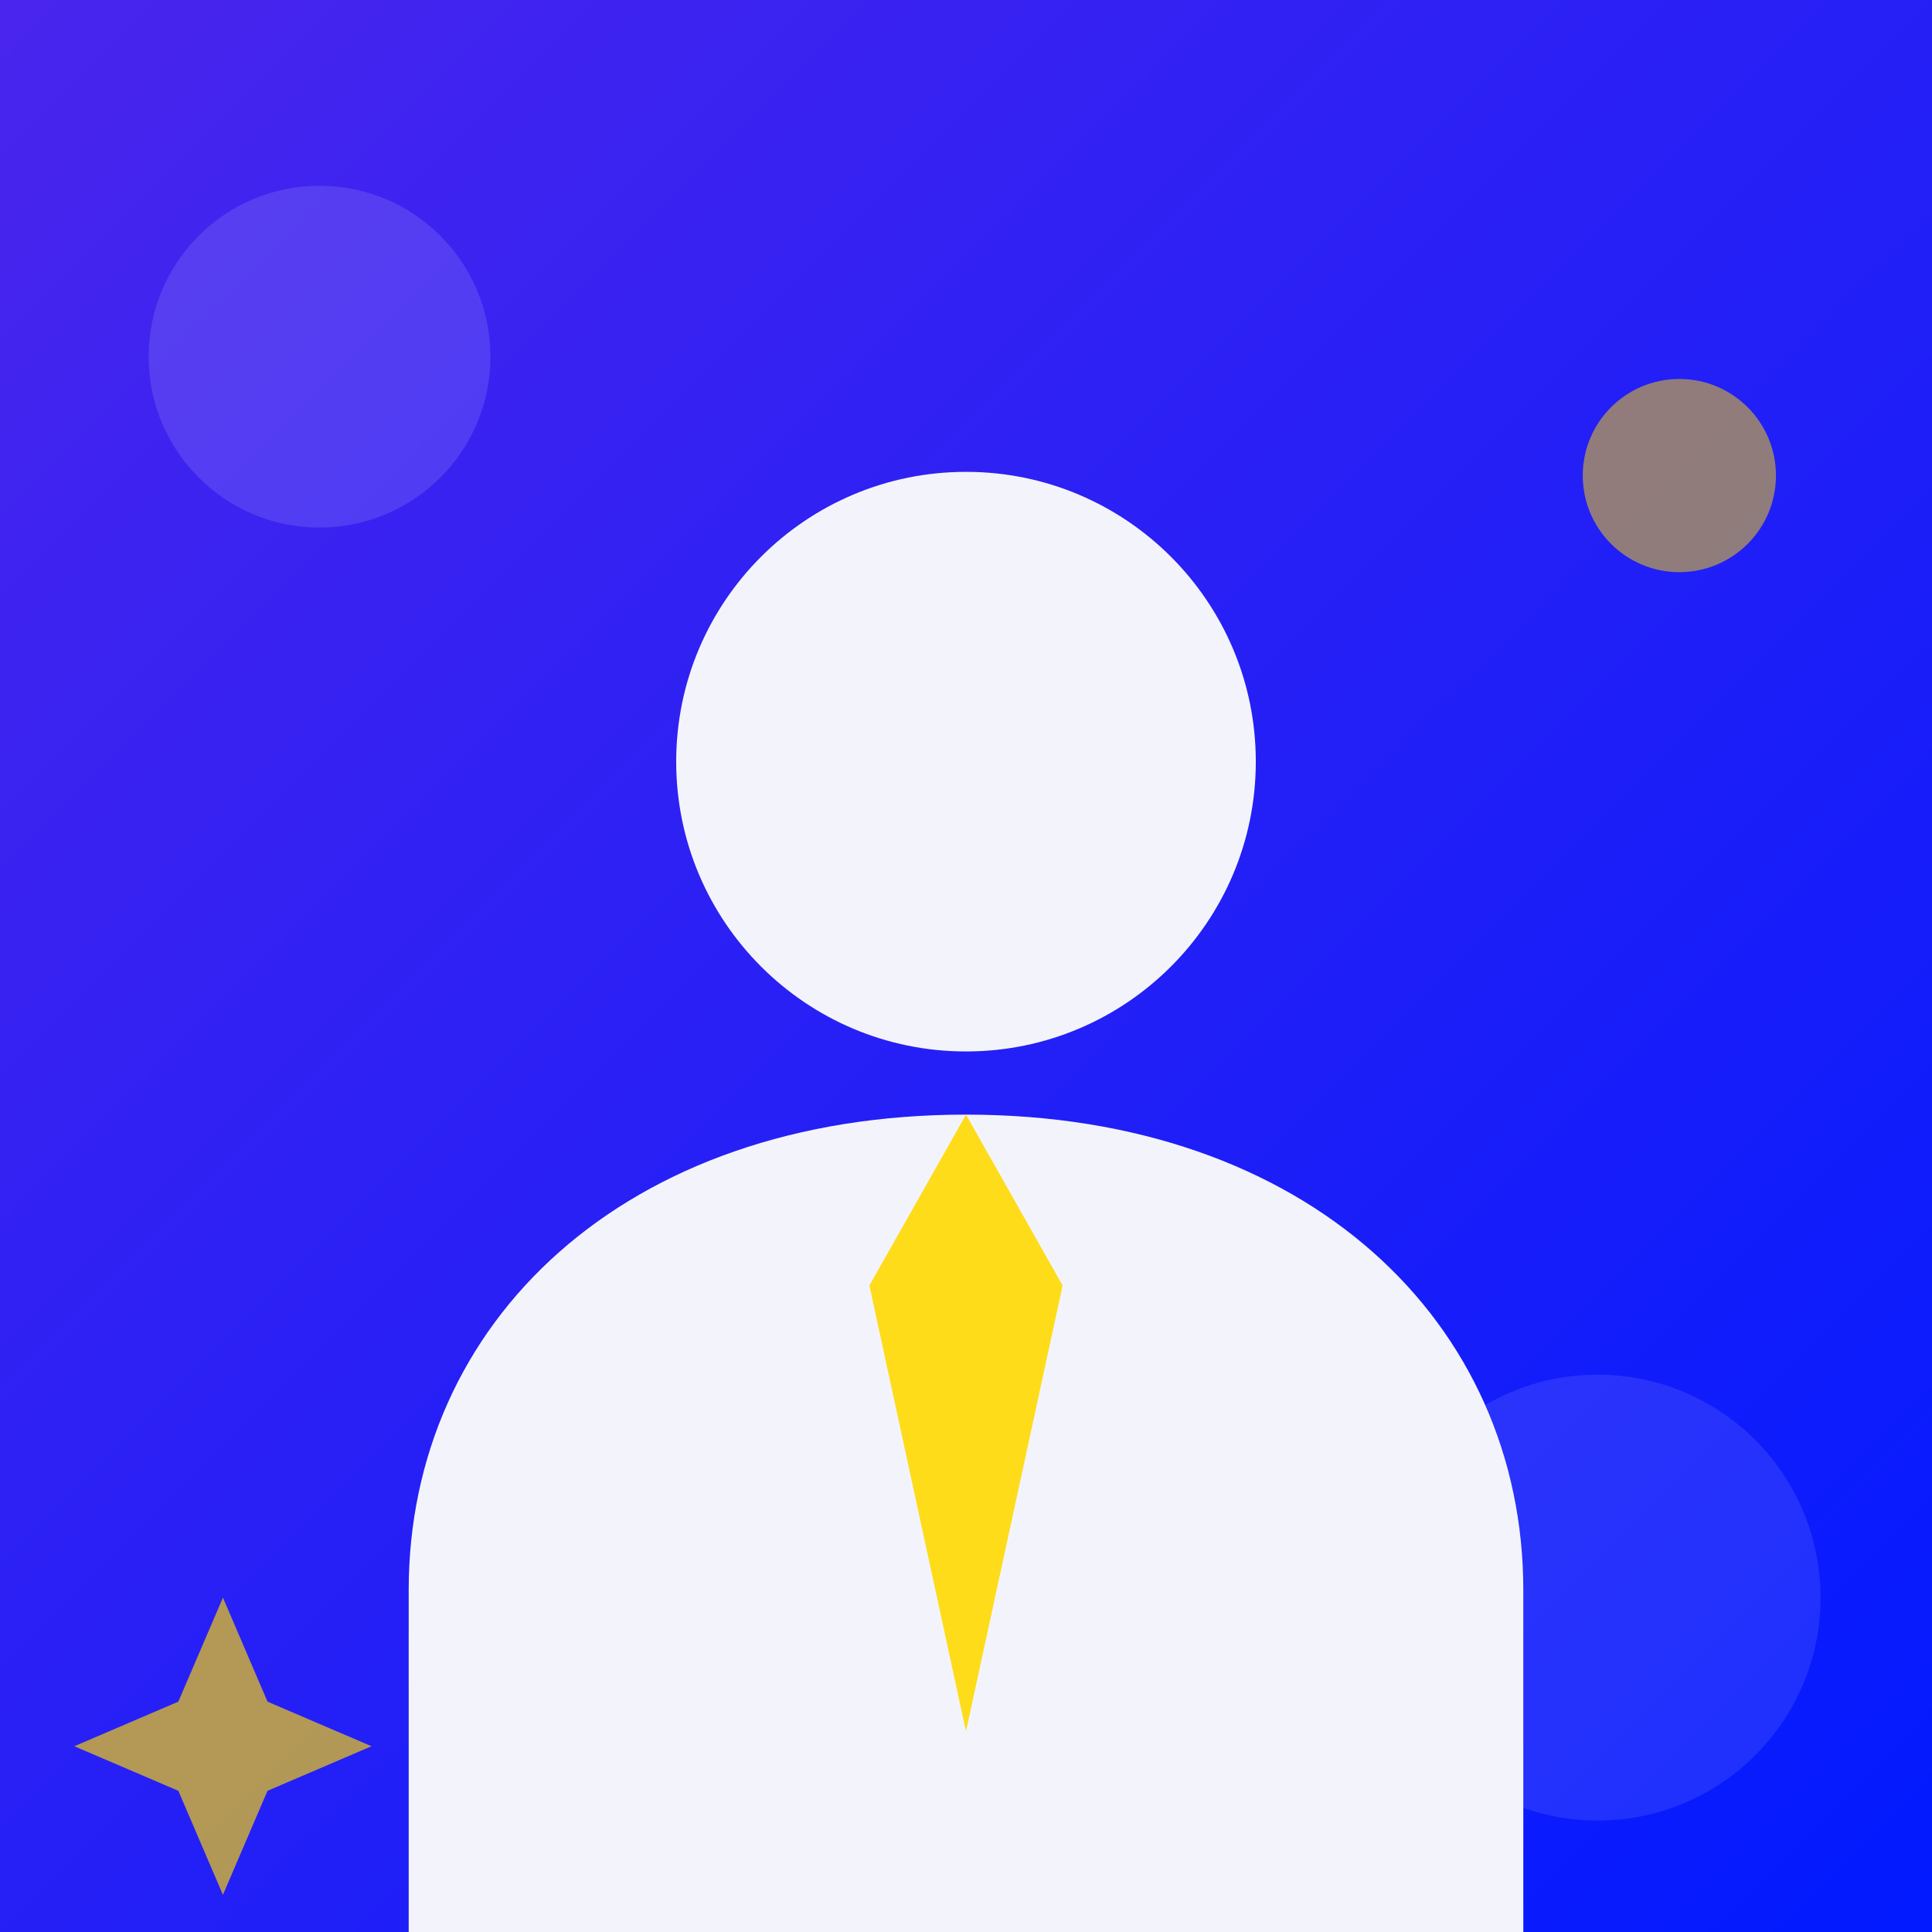
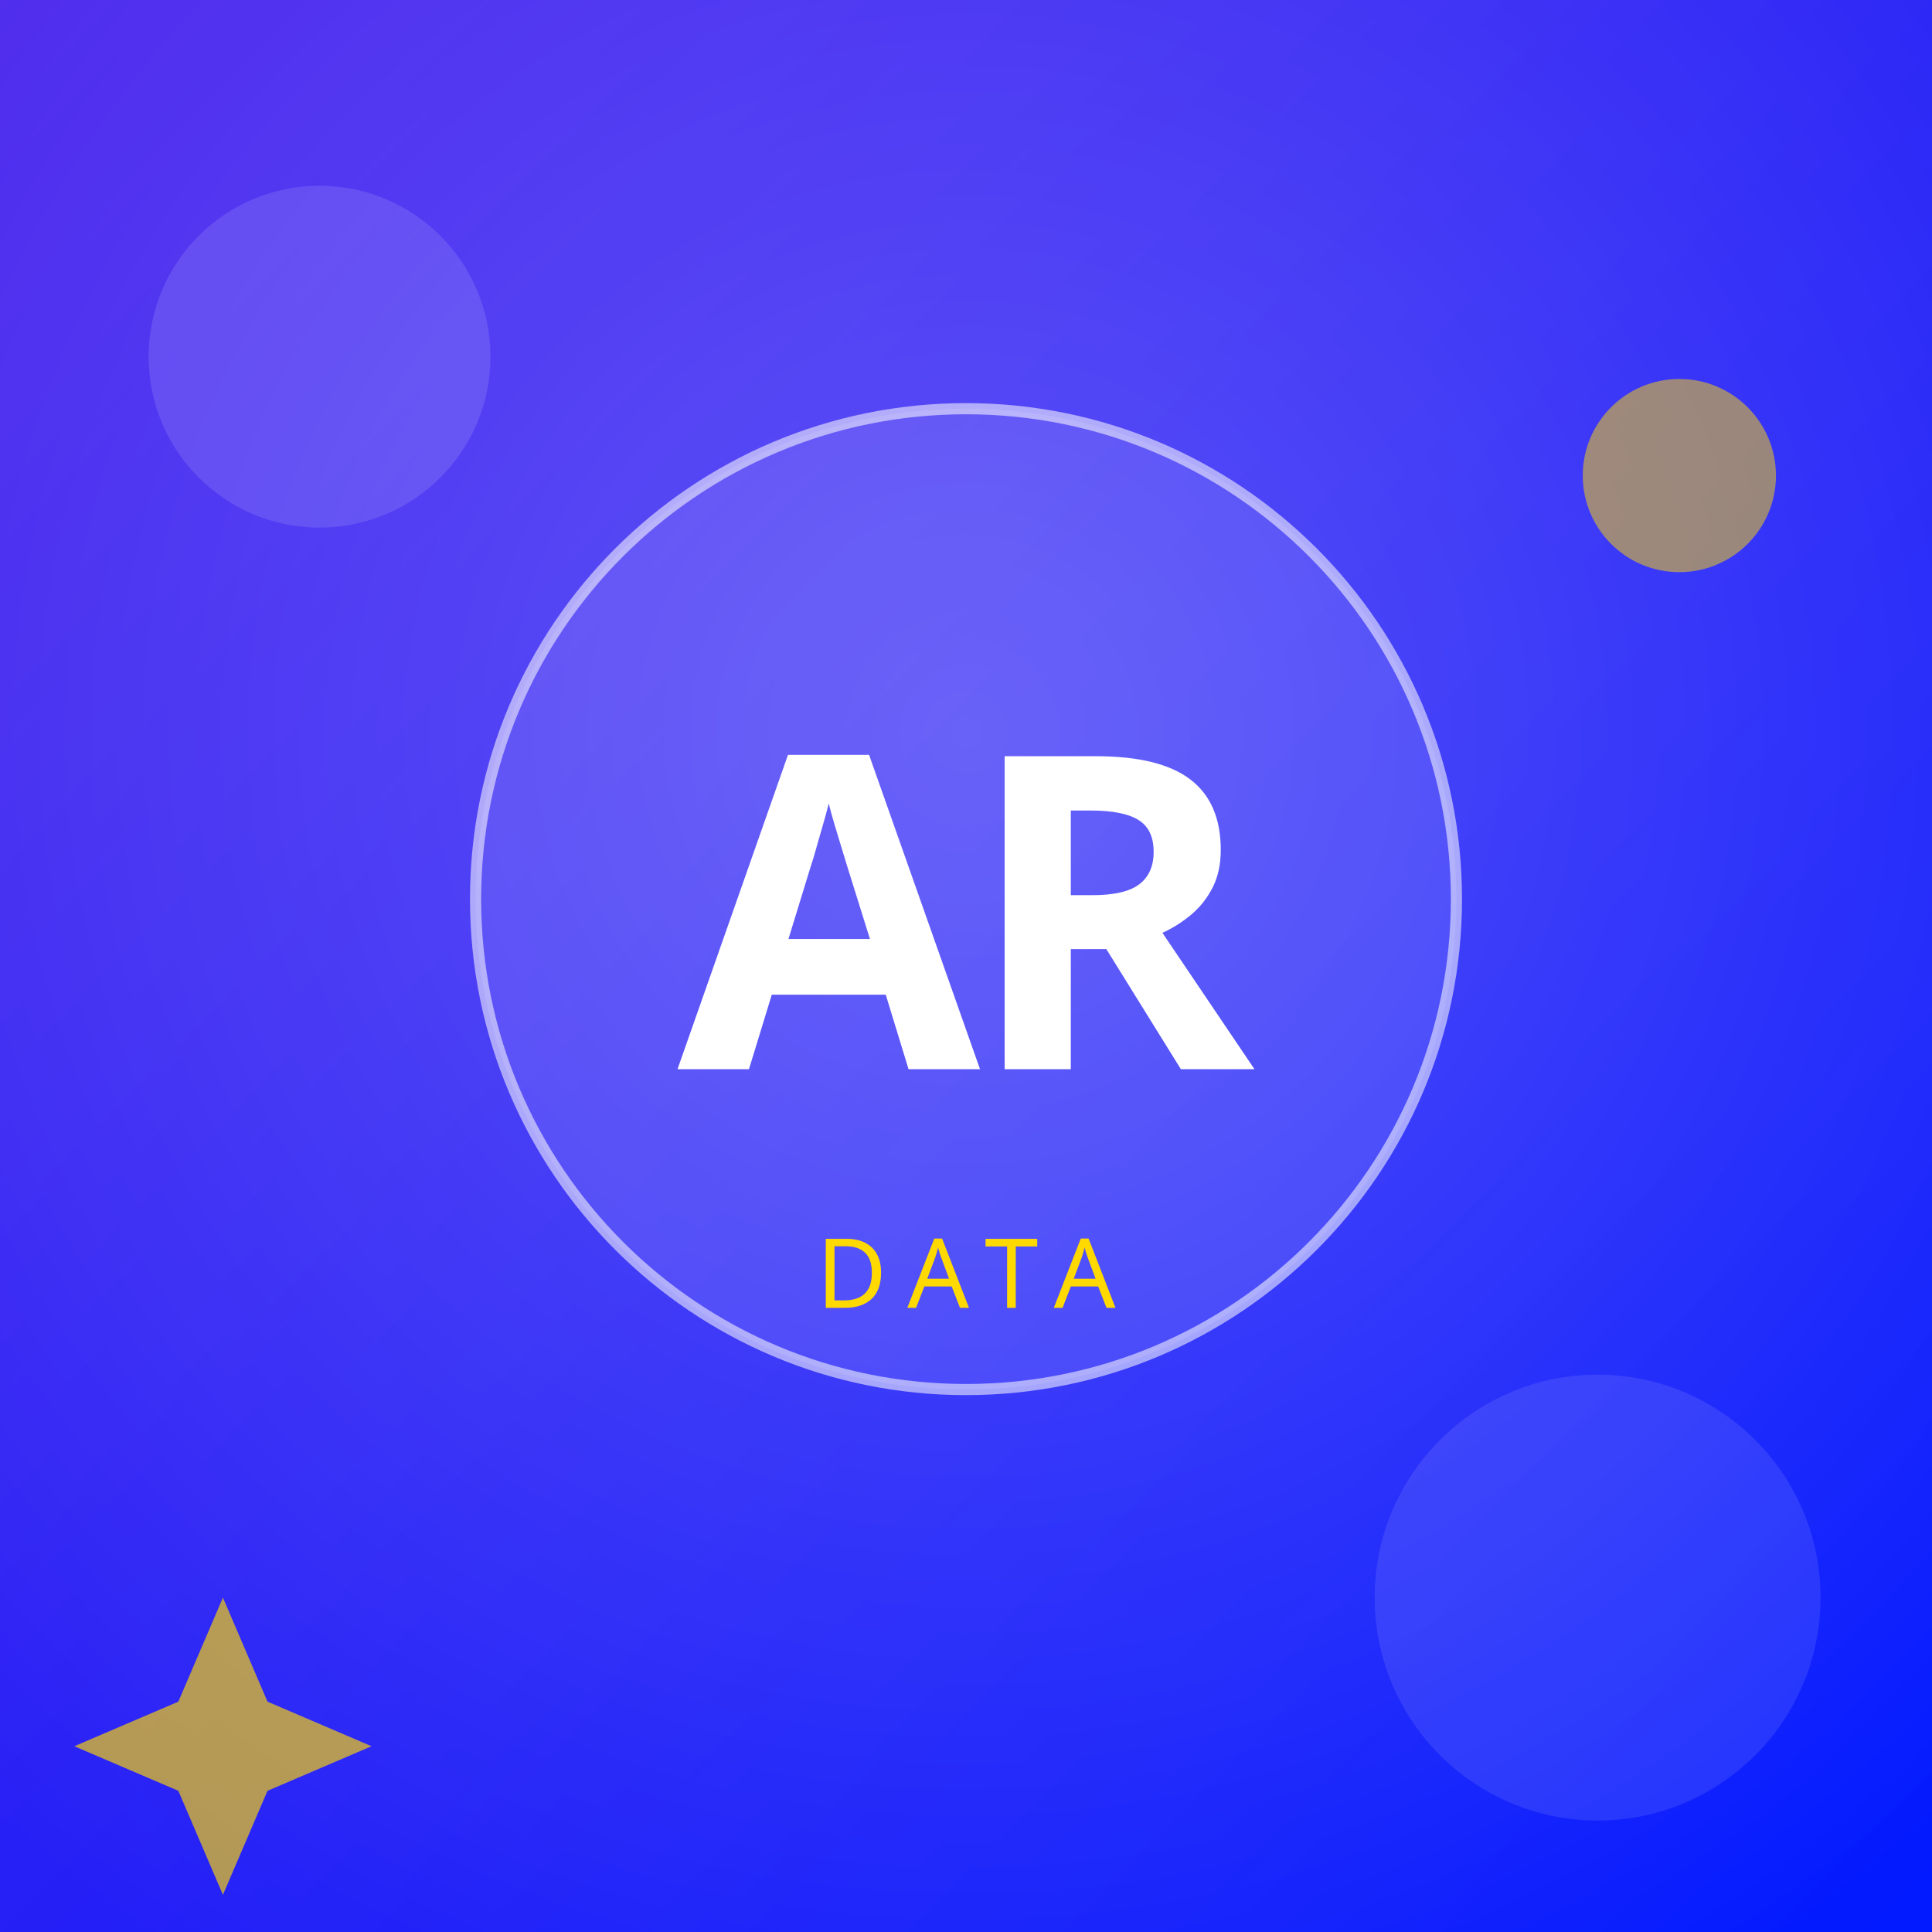
- <svg xmlns="http://www.w3.org/2000/svg" viewBox="0 0 520 520" role="img" aria-label="Placeholder portrait">
+ <svg xmlns="http://www.w3.org/2000/svg" viewBox="0 0 520 520" role="img" aria-label="Portrait of Alex Rivera (illustrated monogram)">
  <defs>
    <linearGradient id="bg" x1="0" y1="0" x2="1" y2="1">
      <stop offset="0" stop-color="#4a25ed" />
      <stop offset="1" stop-color="#011aff" />
    </linearGradient>
-     <linearGradient id="ring" x1="0" y1="0" x2="1" y2="1">
-       <stop offset="0" stop-color="#ffd900" />
-       <stop offset="1" stop-color="#ffae00" />
-     </linearGradient>
+     <radialGradient id="glow" cx="0.5" cy="0.38" r="0.75">
+       <stop offset="0" stop-color="#ffffff" stop-opacity="0.22" />
+       <stop offset="1" stop-color="#ffffff" stop-opacity="0" />
+     </radialGradient>
  </defs>
  <rect width="520" height="520" fill="url(#bg)" />
+   <rect width="520" height="520" fill="url(#glow)" />
  <circle cx="86" cy="96" r="46" fill="#ffffff" opacity="0.12" />
  <circle cx="452" cy="128" r="26" fill="#ffd900" opacity="0.5" />
  <circle cx="430" cy="430" r="60" fill="#ffffff" opacity="0.1" />
  <path d="M60 430l12 28 28 12-28 12-12 28-12-28-28-12 28-12z" fill="#ffd900" opacity="0.65" />
-   <circle cx="260" cy="205" r="78" fill="#f3f4fb" />
-   <path d="M260 300c-92 0-150 56-150 128v92h300v-92c0-72-58-128-150-128z" fill="#f3f4fb" />
-   <path d="M260 300l-26 46 26 120 26-120z" fill="#ffd900" opacity="0.9" />
+   <circle cx="260" cy="242" r="132" fill="#ffffff" opacity="0.1" />
+   <circle cx="260" cy="242" r="132" fill="none" stroke="#ffffff" stroke-opacity="0.55" stroke-width="3" />
+   <text x="260" y="242" text-anchor="middle" dominant-baseline="central" font-family="Poppins, 'Segoe UI', sans-serif" font-size="118" font-weight="700" letter-spacing="-4" fill="#ffffff">AR</text>
+   <text x="260" y="352" text-anchor="middle" font-family="Poppins, 'Segoe UI', sans-serif" font-size="26" font-weight="500" letter-spacing="6" fill="#ffd900">DATA</text>
</svg>
